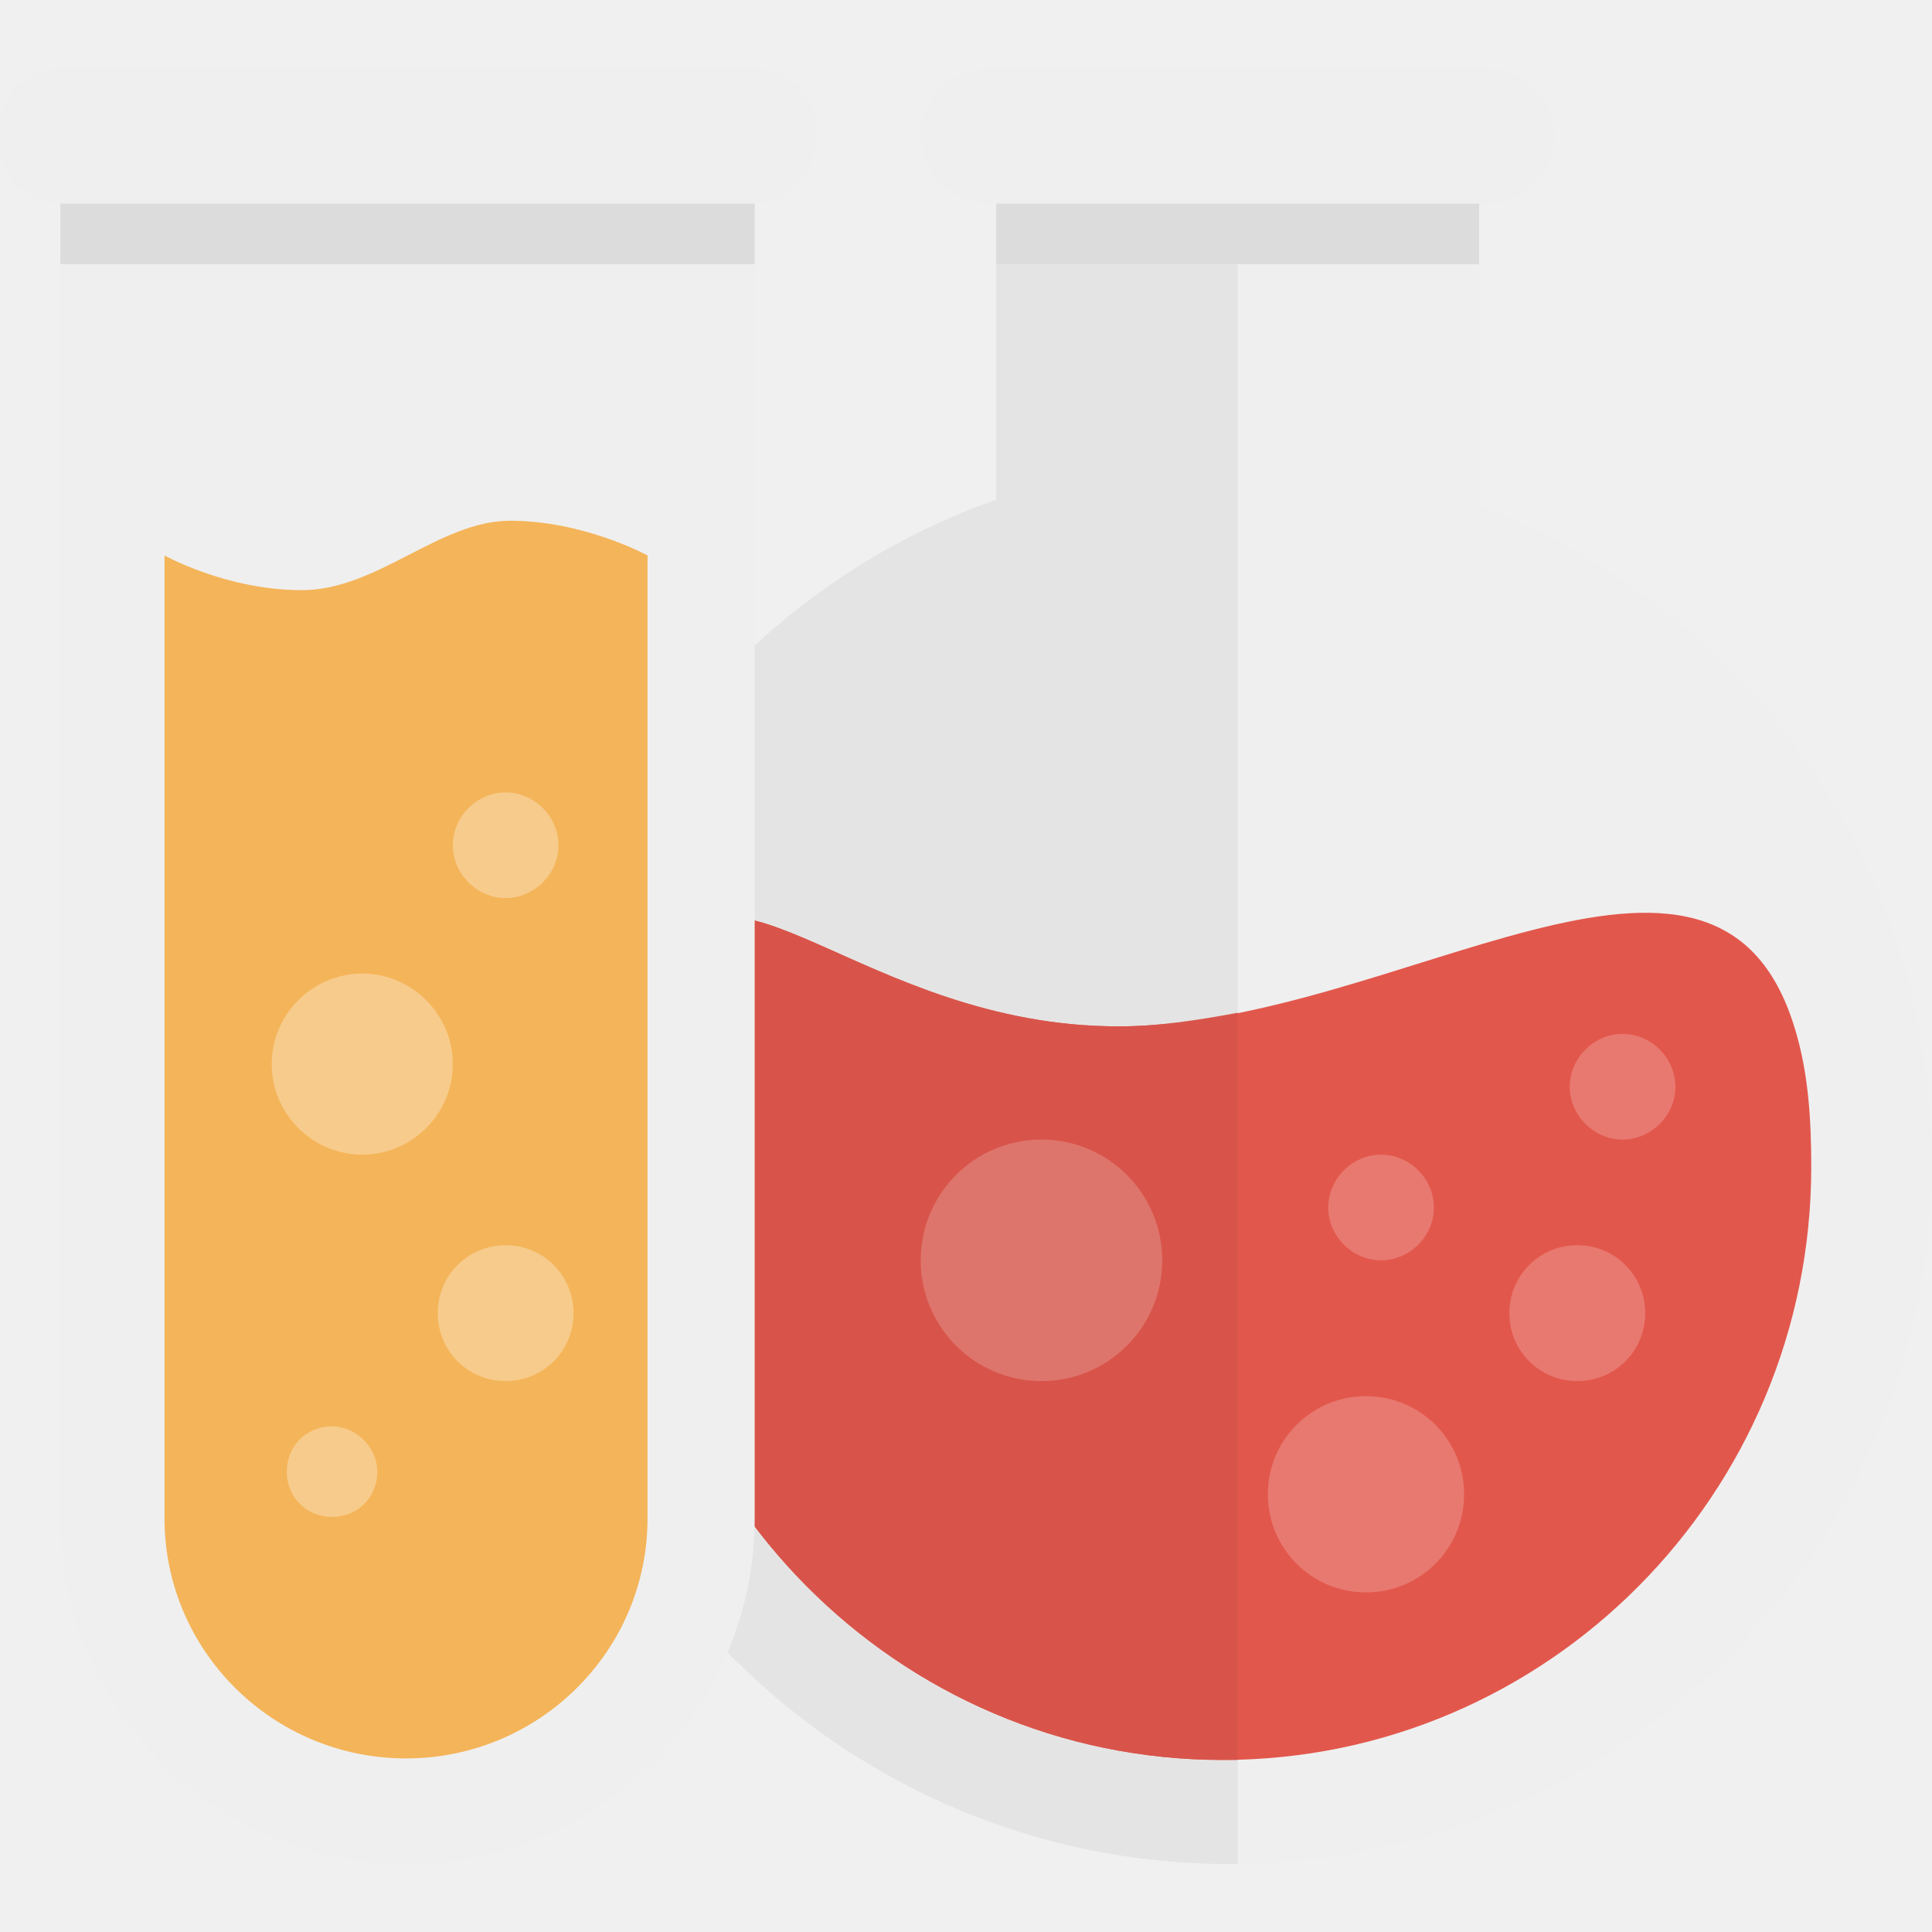
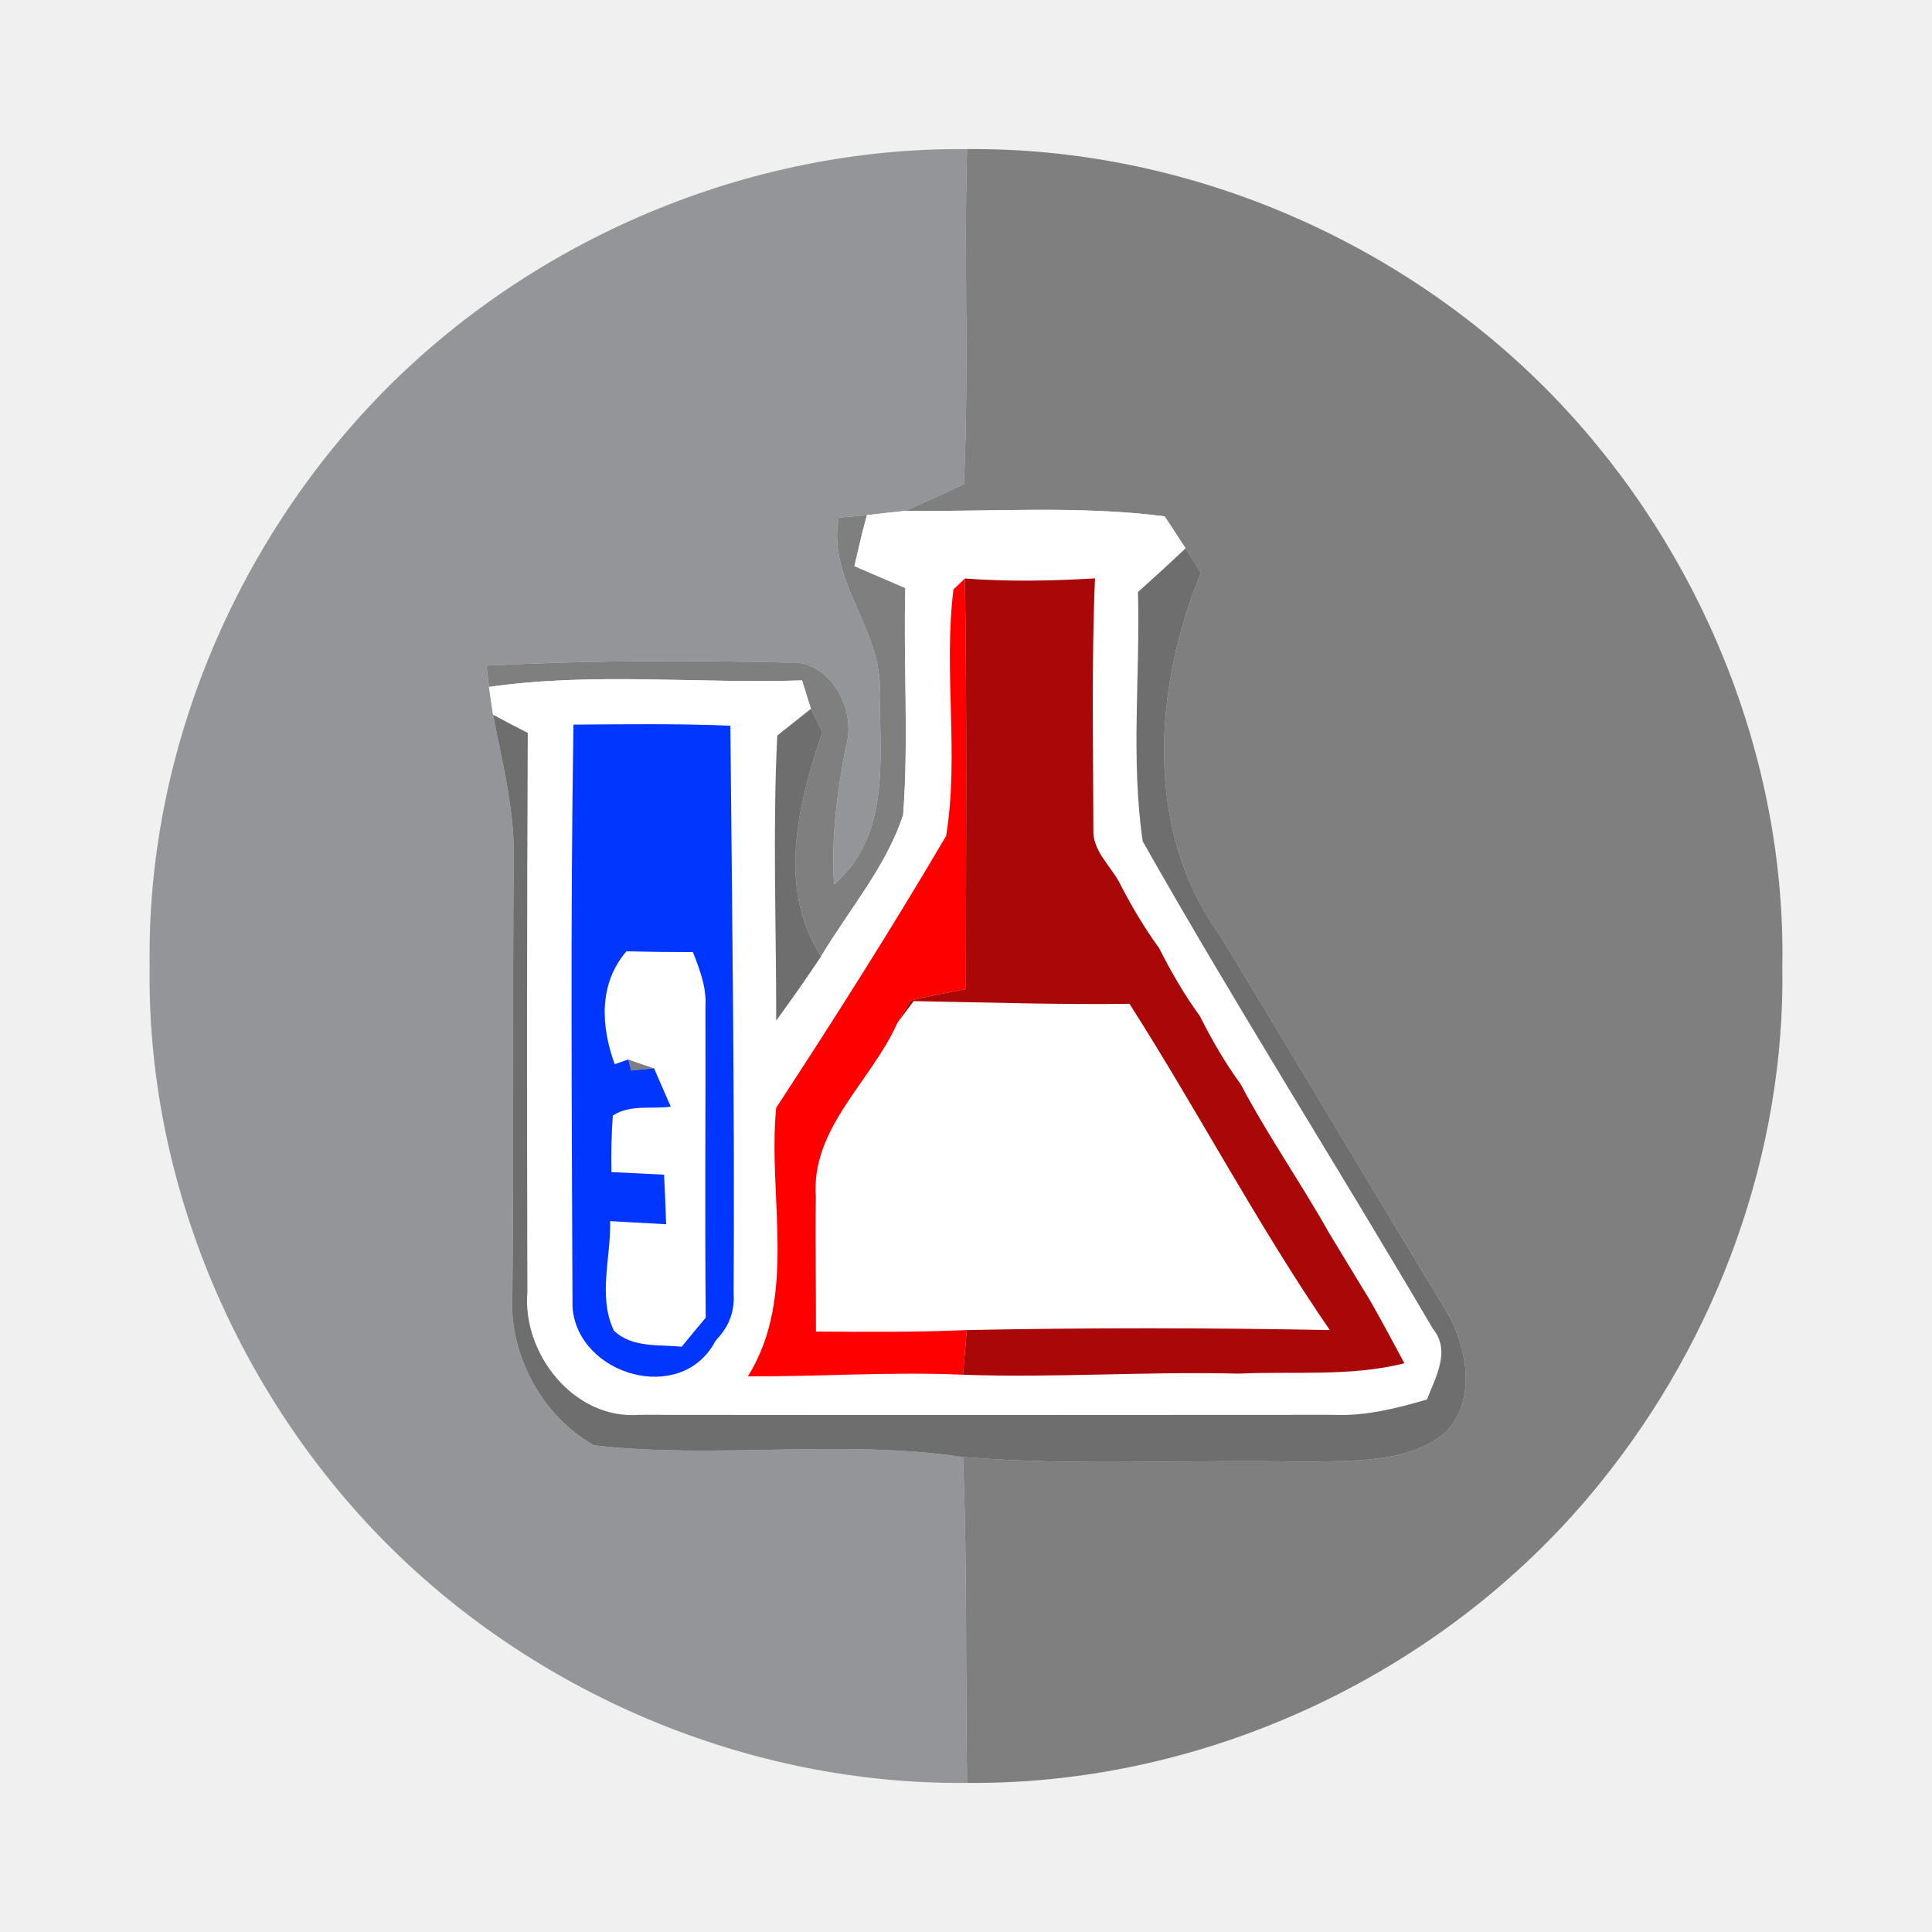
- <svg xmlns="http://www.w3.org/2000/svg" version="1.1" id="Layer_1" x="0px" y="0px" viewBox="0 0 504.123 504.123" style="enable-background:new 0 0 504.123 504.123;" xml:space="preserve">
-   <path style="fill:#EFEFEF;" d="M385.969,131.938V53.169h1.182c10.24,0,18.511-7.877,18.511-17.723s-8.271-17.723-18.511-17.723  H258.757c-10.24,0-18.511,7.877-18.511,17.723s8.271,17.723,18.511,17.723h1.182v77.588  c-71.286,24.812-122.092,92.948-122.092,172.505c0,101.218,81.92,183.138,183.138,183.138s183.138-81.92,183.138-183.138  C504.123,224.886,454.892,158.326,385.969,131.938z" />
-   <path style="fill:#E5E4E4;" d="M322.954,68.923h-63.015v61.44c-71.286,25.206-122.092,93.342-122.092,172.898  c0,101.218,81.92,183.138,183.138,183.138h1.969V68.923z" />
-   <path style="fill:#E2574C;" d="M291.84,267.815c72.468,0,155.963-66.954,176.443,0.394c3.545,11.422,4.332,23.631,4.332,36.234  c0,85.465-68.923,154.782-153.6,154.782s-153.6-69.317-153.6-154.782c0-18.117,3.151-35.446,8.665-51.988  C188.258,215.434,224.886,267.815,291.84,267.815z" />
-   <path style="fill:#D8544A;" d="M322.954,264.271c-10.634,1.969-20.874,3.545-31.114,3.545c-66.954,0-103.582-52.382-117.76-15.36  c-5.908,16.148-8.665,33.477-8.665,51.988c0,85.465,68.923,154.782,153.6,154.782h3.938  C322.954,459.225,322.954,264.271,322.954,264.271z" />
-   <path style="fill:#E87970;" d="M356.431,364.308c-14.178,0-25.6,11.422-25.6,25.6s11.422,25.6,25.6,25.6s25.6-11.422,25.6-25.6  C382.031,375.729,370.609,364.308,356.431,364.308z M360.369,328.862c7.483,0,13.785-6.302,13.785-13.785  s-6.302-13.785-13.785-13.785s-13.785,6.302-13.785,13.785C346.585,322.56,352.886,328.862,360.369,328.862z M411.569,324.923  c-9.846,0-17.723,7.877-17.723,17.723s7.877,17.723,17.723,17.723c9.846,0,17.723-7.877,17.723-17.723  S421.415,324.923,411.569,324.923z M423.385,269.785c-7.483,0-13.785,6.302-13.785,13.785s6.302,13.785,13.785,13.785  s13.785-6.302,13.785-13.785C437.169,276.086,430.868,269.785,423.385,269.785z" />
-   <path style="fill:#DCDCDC;" d="M259.938,53.169h126.031v15.754H259.938V53.169z" />
-   <path style="fill:#EFEFEF;" d="M196.923,17.723H15.754C7.089,17.723,0,24.812,0,33.477v3.938c0,8.665,7.089,15.754,15.754,15.754  v343.04c0,50.018,40.566,90.191,90.585,90.191s90.585-40.566,90.585-90.191V53.169c8.665,0,15.754-7.089,15.754-15.754v-3.938  C212.677,24.812,205.588,17.723,196.923,17.723z" />
-   <path style="fill:#DCDCDC;" d="M15.754,53.169h181.169v15.754H15.754V53.169z" />
-   <path style="fill:#F4B459;" d="M133.12,135.877c19.298,0,35.84,9.058,35.84,9.058v251.274c0,34.658-28.357,62.622-63.015,62.622  S42.93,430.868,42.93,396.209V144.935c0,0,16.148,9.058,35.84,9.058S114.609,135.877,133.12,135.877z" />
-   <path style="fill:#F7CB8B;" d="M94.523,254.031c-12.997,0-23.631,10.634-23.631,23.631s10.634,23.631,23.631,23.631  s23.631-10.634,23.631-23.631C118.154,264.665,107.52,254.031,94.523,254.031z M131.938,234.338c7.483,0,13.785-6.302,13.785-13.785  s-6.302-13.785-13.785-13.785s-13.785,6.302-13.785,13.785S124.455,234.338,131.938,234.338z M131.938,324.923  c-9.846,0-17.723,7.877-17.723,17.723s7.877,17.723,17.723,17.723s17.723-7.877,17.723-17.723S141.785,324.923,131.938,324.923z   M86.646,372.185c-6.695,0-11.815,5.12-11.815,11.815s5.12,11.815,11.815,11.815s11.815-5.12,11.815-11.815  C98.462,377.698,92.948,372.185,86.646,372.185z" />
-   <ellipse style="fill:#DE756C;" cx="271.75" cy="328.86" rx="31.508" ry="31.508" />
-   <g>
- </g>
-   <g>
- </g>
-   <g>
- </g>
-   <g>
- </g>
-   <g>
- </g>
-   <g>
- </g>
-   <g>
- </g>
-   <g>
- </g>
-   <g>
- </g>
-   <g>
- </g>
-   <g>
- </g>
-   <g>
- </g>
-   <g>
- </g>
-   <g>
- </g>
-   <g>
- </g>
+ <svg xmlns="http://www.w3.org/2000/svg" width="142pt" height="142pt" viewBox="0 0 142 142" version="1.1">
+   <g id="#939598ff">
+     <path fill="#939598" opacity="1.00" d=" M 27.96 29.01 C 39.14 17.54 55.04 10.80 71.08 10.96 C 70.83 19.17 71.24 27.39 70.84 35.59 C 69.41 36.26 67.97 36.93 66.52 37.55 C 65.59 37.65 64.65 37.75 63.72 37.86 C 63.20 37.91 62.16 38.00 61.64 38.05 C 60.78 42.79 64.94 46.34 64.65 50.97 C 64.69 55.83 65.42 61.47 61.30 65.00 C 61.09 61.60 61.52 58.22 62.17 54.89 C 63.01 52.21 61.01 48.44 57.95 48.70 C 50.56 48.52 43.14 48.54 35.75 48.92 C 35.80 49.31 35.89 50.09 35.94 50.49 C 36.01 51.00 36.17 52.02 36.24 52.53 C 36.90 55.98 37.81 59.43 37.76 62.97 C 37.66 73.65 37.78 84.34 37.66 95.02 C 37.35 99.46 39.79 104.05 43.66 106.23 C 52.65 107.26 61.79 105.75 70.78 107.09 C 71.10 115.07 70.95 123.05 71.08 131.04 C 55.04 131.21 39.14 124.46 27.97 113.00 C 17.17 101.90 10.76 86.51 11.00 70.98 C 10.77 55.46 17.18 40.10 27.96 29.01 Z" />
+   </g>
+   <g id="#7f7f7fff">
+     <path fill="#7f7f7f" opacity="1.00" d=" M 71.08 10.96 C 87.30 10.81 103.36 17.76 114.52 29.49 C 125.04 40.54 131.26 55.72 131.00 71.02 C 131.22 84.71 126.25 98.30 117.67 108.92 C 106.53 122.80 88.89 131.21 71.08 131.04 C 70.95 123.05 71.10 115.07 70.78 107.09 C 79.17 107.78 87.60 107.24 96.01 107.44 C 99.45 107.33 103.41 107.60 106.24 105.29 C 108.68 102.74 107.77 98.66 106.06 95.97 C 100.54 86.87 95.11 77.71 89.58 68.62 C 84.07 60.95 84.81 50.48 88.26 42.11 C 87.98 41.66 87.42 40.76 87.14 40.30 C 86.63 39.52 86.11 38.73 85.60 37.95 C 79.27 37.14 72.88 37.62 66.52 37.55 C 67.97 36.93 69.41 36.26 70.84 35.59 C 71.24 27.39 70.83 19.17 71.08 10.96 Z" />
+     <path fill="#7f7f7f" opacity="1.00" d=" M 61.64 38.05 C 62.16 38.00 63.20 37.91 63.72 37.86 C 63.37 39.10 63.09 40.35 62.80 41.61 C 64.05 42.15 65.29 42.68 66.54 43.22 C 66.39 48.78 66.80 54.35 66.38 59.90 C 65.13 63.71 62.40 66.86 60.35 70.29 C 57.09 65.25 58.66 59.08 60.44 53.81 C 60.23 53.38 59.81 52.53 59.60 52.10 C 59.44 51.57 59.11 50.53 58.95 50.01 C 51.28 50.26 43.55 49.39 35.94 50.49 C 35.89 50.09 35.80 49.31 35.75 48.92 C 43.14 48.54 50.56 48.52 57.95 48.70 C 61.01 48.44 63.01 52.21 62.17 54.89 C 61.52 58.22 61.09 61.60 61.30 65.00 C 65.42 61.47 64.69 55.83 64.65 50.97 C 64.94 46.34 60.78 42.79 61.64 38.05 Z" />
+     <path fill="#7f7f7f" opacity="1.00" d=" M 46.18 77.87 C 46.66 78.03 47.60 78.36 48.07 78.52 C 47.65 78.56 46.81 78.64 46.39 78.68 L 46.18 77.87 Z" />
+     <path fill="#7f7f7f" opacity="1.00" d=" M 52.55 98.62 C 52.58 98.57 52.65 98.48 52.68 98.44 C 52.65 98.48 52.58 98.57 52.55 98.62 Z" />
+   </g>
+   <g id="#ffffffff">
+     <path fill="#ffffff" opacity="1.00" d=" M 63.72 37.86 C 64.65 37.75 65.59 37.65 66.52 37.55 C 72.88 37.62 79.27 37.14 85.60 37.95 C 86.11 38.73 86.63 39.52 87.14 40.30 C 85.99 41.39 84.82 42.46 83.64 43.51 C 83.81 49.61 83.10 55.80 83.99 61.84 C 90.83 73.92 98.28 85.68 105.32 97.67 C 106.65 99.29 105.51 101.22 104.88 102.86 C 102.65 103.52 100.36 104.09 98.02 103.99 C 81.00 104.00 63.99 104.01 46.98 103.99 C 42.21 104.36 38.39 99.53 38.76 94.98 C 38.73 81.28 38.72 67.57 38.79 53.87 C 37.93 53.43 37.08 52.99 36.24 52.53 C 36.17 52.02 36.01 51.00 35.94 50.49 C 43.55 49.39 51.28 50.26 58.95 50.01 C 59.11 50.53 59.44 51.57 59.60 52.10 C 58.98 52.59 57.75 53.57 57.13 54.06 C 56.78 61.03 57.06 68.03 57.05 75.01 C 58.18 73.46 59.29 71.89 60.35 70.29 C 62.40 66.86 65.13 63.71 66.38 59.90 C 66.80 54.35 66.39 48.78 66.54 43.22 C 65.29 42.68 64.05 42.15 62.80 41.61 C 63.09 40.35 63.37 39.10 63.72 37.86 M 70.08 43.32 C 69.33 49.31 70.51 55.51 69.54 61.44 C 65.56 68.21 61.35 74.85 57.05 81.42 C 56.41 87.96 58.65 95.26 54.97 101.16 C 60.24 101.18 65.51 100.81 70.78 101.04 C 77.53 101.28 84.28 100.79 91.03 100.96 C 95.09 100.77 99.24 101.20 103.22 100.20 C 102.40 98.67 101.58 97.13 100.72 95.62 C 99.69 93.94 98.68 92.26 97.66 90.58 C 95.59 86.90 93.16 83.43 91.19 79.69 C 90.04 78.12 89.06 76.42 88.19 74.68 C 87.04 73.11 86.07 71.42 85.19 69.68 C 84.05 68.12 83.08 66.45 82.20 64.73 C 81.51 63.53 80.30 62.47 80.36 60.98 C 80.35 54.83 80.22 48.66 80.48 42.51 C 77.30 42.70 74.10 42.76 70.92 42.52 L 70.08 43.32 M 42.15 53.26 C 41.92 67.53 42.03 81.81 42.08 96.09 C 42.47 101.08 50.03 103.29 52.55 98.62 C 52.58 98.57 52.65 98.48 52.68 98.44 C 53.59 97.49 54.01 96.36 53.92 95.06 C 54.00 81.15 53.81 67.25 53.68 53.34 C 49.84 53.18 45.99 53.23 42.15 53.26 Z" />
+     <path fill="#ffffff" opacity="1.00" d=" M 46.04 69.92 C 47.67 69.96 49.30 69.98 50.93 69.98 C 51.42 71.24 51.93 72.54 51.85 73.92 C 51.87 81.57 51.80 89.21 51.87 96.85 C 51.27 97.56 50.69 98.27 50.10 98.99 C 48.41 98.80 46.46 99.09 45.12 97.80 C 43.92 95.27 44.92 92.41 44.84 89.75 C 46.21 89.83 47.59 89.90 48.96 89.98 C 48.92 88.76 48.87 87.55 48.81 86.34 C 47.52 86.27 46.23 86.21 44.94 86.15 C 44.91 84.76 44.94 83.37 45.04 81.99 C 46.30 81.16 47.89 81.53 49.30 81.34 C 48.99 80.64 48.38 79.23 48.07 78.52 C 47.60 78.36 46.66 78.03 46.18 77.87 L 45.18 78.22 C 44.16 75.42 43.99 72.32 46.04 69.92 Z" />
+     <path fill="#ffffff" opacity="1.00" d=" M 67.15 73.58 C 72.44 73.67 77.73 73.85 83.02 73.78 C 88.06 81.69 92.43 90.03 97.74 97.76 C 88.85 97.59 79.95 97.58 71.06 97.76 C 67.36 97.92 63.67 97.89 59.97 97.87 C 59.98 94.57 59.91 91.27 59.96 87.98 C 59.59 82.91 64.04 79.49 65.95 75.19 C 66.25 74.79 66.85 73.98 67.15 73.58 Z" />
+   </g>
+   <g id="#525253d2">
+     <path fill="#525253" opacity="0.82" d=" M 83.64 43.51 C 84.82 42.46 85.99 41.39 87.14 40.30 C 87.42 40.76 87.98 41.66 88.26 42.11 C 84.81 50.48 84.07 60.95 89.58 68.62 C 95.11 77.71 100.54 86.87 106.06 95.97 C 107.77 98.66 108.68 102.74 106.24 105.29 C 103.41 107.60 99.45 107.33 96.01 107.44 C 87.60 107.24 79.17 107.78 70.78 107.09 C 61.79 105.75 52.65 107.26 43.66 106.23 C 39.79 104.05 37.35 99.46 37.66 95.02 C 37.78 84.34 37.66 73.65 37.76 62.97 C 37.81 59.43 36.90 55.98 36.24 52.53 C 37.08 52.99 37.93 53.43 38.79 53.87 C 38.72 67.57 38.73 81.28 38.76 94.98 C 38.39 99.53 42.21 104.36 46.98 103.99 C 63.99 104.01 81.00 104.00 98.02 103.99 C 100.36 104.09 102.65 103.52 104.88 102.86 C 105.51 101.22 106.65 99.29 105.32 97.67 C 98.28 85.68 90.83 73.92 83.99 61.84 C 83.10 55.80 83.81 49.61 83.64 43.51 Z" />
+     <path fill="#525253" opacity="0.82" d=" M 57.13 54.06 C 57.75 53.57 58.98 52.59 59.60 52.10 C 59.81 52.53 60.23 53.38 60.44 53.81 C 58.66 59.08 57.09 65.25 60.35 70.29 C 59.29 71.89 58.18 73.46 57.05 75.01 C 57.06 68.03 56.78 61.03 57.13 54.06 Z" />
+   </g>
+   <g id="#ff0000ff">
+     <path fill="#ff0000" opacity="1.00" d=" M 70.08 43.32 L 70.92 42.52 C 71.08 52.58 70.99 62.64 70.99 72.70 C 69.62 72.96 68.26 73.22 66.91 73.54 C 66.67 73.95 66.19 74.78 65.95 75.19 C 64.04 79.49 59.59 82.91 59.96 87.98 C 59.91 91.27 59.98 94.57 59.97 97.87 C 63.67 97.89 67.36 97.92 71.06 97.76 C 70.99 98.58 70.85 100.22 70.78 101.04 C 65.51 100.81 60.24 101.18 54.97 101.16 C 58.65 95.26 56.41 87.96 57.05 81.42 C 61.35 74.85 65.56 68.21 69.54 61.44 C 70.51 55.51 69.33 49.31 70.08 43.32 Z" />
+   </g>
+   <g id="#aa0808ff">
+     <path fill="#aa0808" opacity="1.00" d=" M 70.92 42.52 C 74.10 42.76 77.30 42.70 80.48 42.51 C 80.22 48.66 80.35 54.83 80.36 60.98 C 80.30 62.47 81.51 63.53 82.20 64.73 C 83.08 66.45 84.05 68.12 85.19 69.68 C 86.07 71.42 87.04 73.11 88.19 74.68 C 89.06 76.42 90.04 78.12 91.19 79.69 C 93.16 83.43 95.59 86.90 97.66 90.58 C 98.68 92.26 99.69 93.94 100.72 95.62 C 101.58 97.13 102.40 98.67 103.22 100.20 C 99.24 101.20 95.09 100.77 91.03 100.96 C 84.28 100.79 77.53 101.28 70.78 101.04 C 70.85 100.22 70.99 98.58 71.06 97.76 C 79.95 97.58 88.85 97.59 97.74 97.76 C 92.43 90.03 88.06 81.69 83.02 73.78 C 77.73 73.85 72.44 73.67 67.15 73.58 C 66.85 73.98 66.25 74.79 65.95 75.19 C 66.19 74.78 66.67 73.95 66.91 73.54 C 68.26 73.22 69.62 72.96 70.99 72.70 C 70.99 62.64 71.08 52.58 70.92 42.52 Z" />
+   </g>
+   <g id="#0036ffff">
+     <path fill="#0036ff" opacity="1.00" d=" M 42.15 53.26 C 45.99 53.23 49.84 53.18 53.68 53.34 C 53.81 67.25 54.00 81.15 53.92 95.06 C 54.01 96.36 53.59 97.49 52.68 98.44 C 52.65 98.48 52.58 98.57 52.55 98.62 C 50.03 103.29 42.47 101.08 42.08 96.09 C 42.03 81.81 41.92 67.53 42.15 53.26 M 46.04 69.92 C 43.99 72.32 44.16 75.42 45.18 78.22 L 46.18 77.87 L 46.39 78.68 C 46.81 78.64 47.65 78.56 48.07 78.52 C 48.38 79.23 48.99 80.64 49.30 81.34 C 47.89 81.53 46.30 81.16 45.04 81.99 C 44.94 83.37 44.91 84.76 44.94 86.15 C 46.23 86.21 47.52 86.27 48.81 86.34 C 48.87 87.55 48.92 88.76 48.96 89.98 C 47.59 89.90 46.21 89.83 44.84 89.75 C 44.92 92.41 43.92 95.27 45.12 97.80 C 46.46 99.09 48.41 98.80 50.10 98.99 C 50.69 98.27 51.27 97.56 51.87 96.85 C 51.80 89.21 51.87 81.57 51.85 73.92 C 51.93 72.54 51.42 71.24 50.93 69.98 C 49.30 69.98 47.67 69.96 46.04 69.92 Z" />
+   </g>
</svg>
